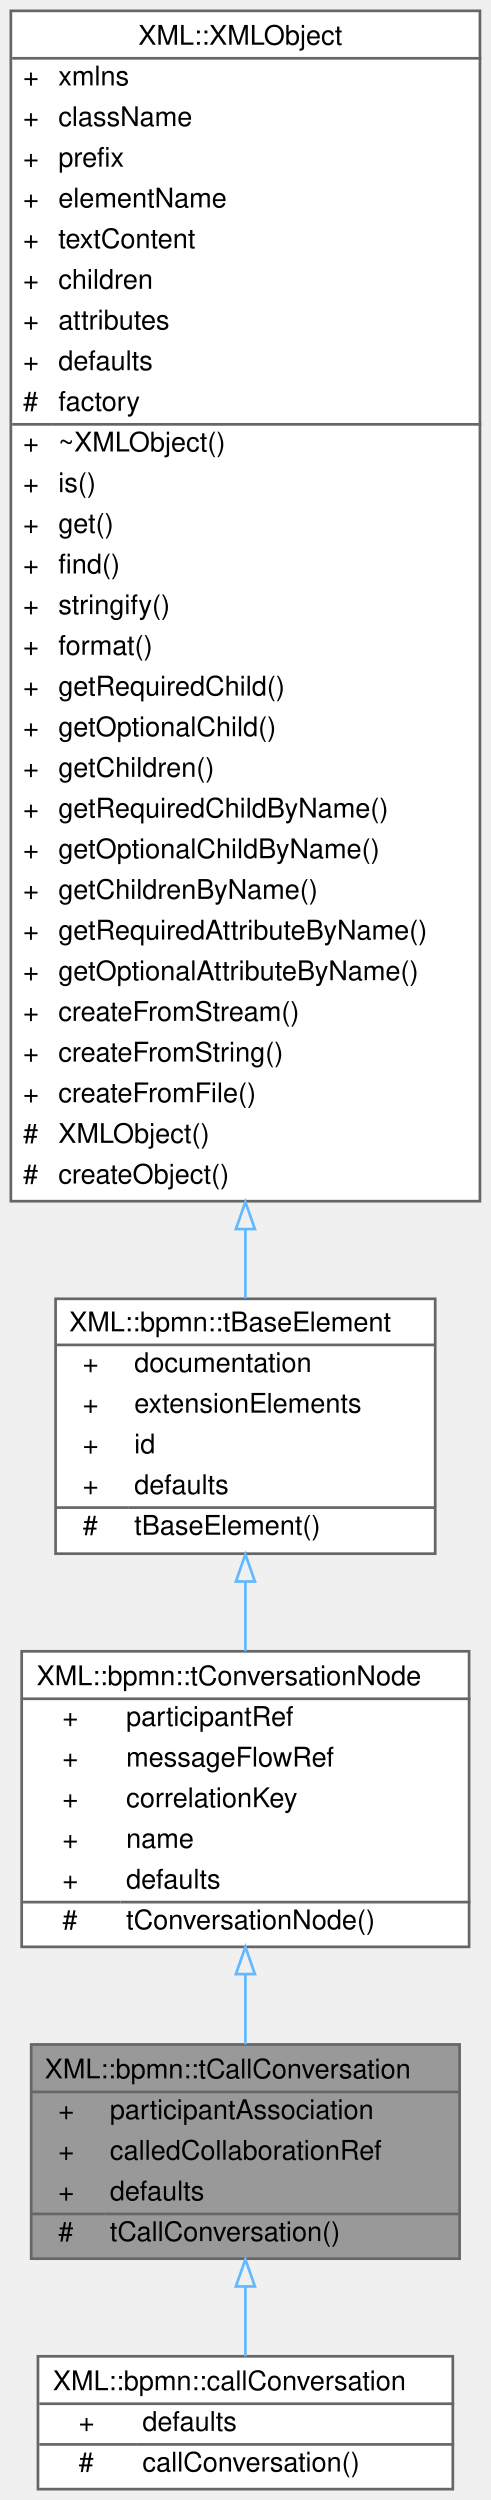
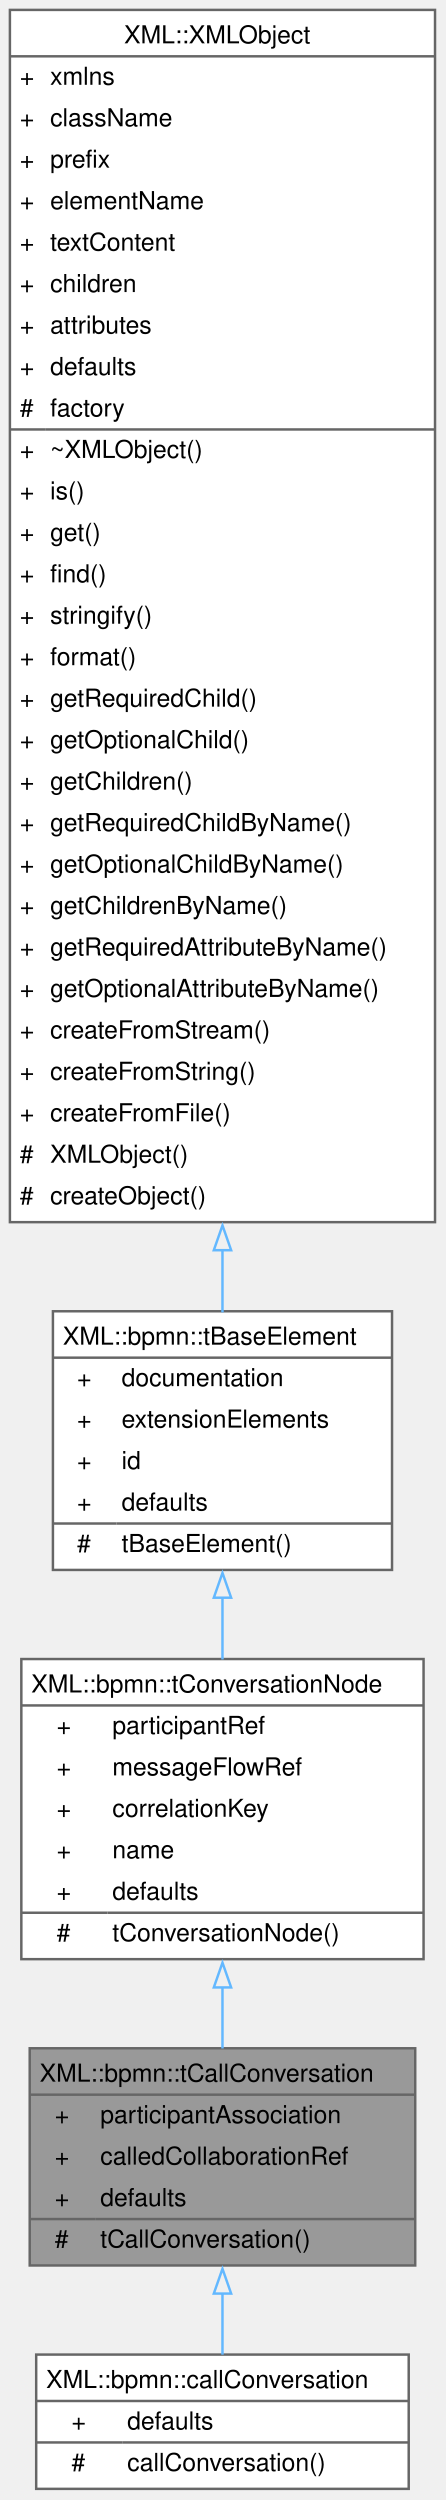
- <svg xmlns="http://www.w3.org/2000/svg" xmlns:xlink="http://www.w3.org/1999/xlink" width="181pt" height="922pt" viewBox="0.00 0.00 181.00 922.00">
-   <g id="graph0" class="graph" transform="scale(1 1) rotate(0) translate(4 918)">
+ <svg xmlns="http://www.w3.org/2000/svg" xmlns:xlink="http://www.w3.org/1999/xlink" width="180pt" height="1010pt" viewBox="0.00 0.00 180.00 1010.00">
+   <g id="graph0" class="graph" transform="scale(1 1) rotate(0) translate(4 1005.5)">
    <g id="Node000001" class="node">
      <g id="a_Node000001">
        <a xlink:title=" ">
-           <polygon fill="#999999" stroke="transparent" points="165.5,-164 7.5,-164 7.5,-85 165.5,-85 165.5,-164" />
-           <text text-anchor="start" x="12.5" y="-151.5" font-family="Helvetica,sans-Serif" font-size="10.00">XML::bpmn::tCallConversation</text>
-           <text text-anchor="start" x="17.5" y="-136.5" font-family="Helvetica,sans-Serif" font-size="10.00">+</text>
-           <text text-anchor="start" x="36.5" y="-136.5" font-family="Helvetica,sans-Serif" font-size="10.00">participantAssociation</text>
-           <text text-anchor="start" x="17.5" y="-121.5" font-family="Helvetica,sans-Serif" font-size="10.00">+</text>
-           <text text-anchor="start" x="36.5" y="-121.5" font-family="Helvetica,sans-Serif" font-size="10.00">calledCollaborationRef</text>
-           <text text-anchor="start" x="17.5" y="-106.5" font-family="Helvetica,sans-Serif" font-size="10.00">+</text>
-           <text text-anchor="start" x="36.5" y="-106.5" font-family="Helvetica,sans-Serif" font-size="10.00">defaults</text>
-           <text text-anchor="start" x="17.5" y="-91.5" font-family="Helvetica,sans-Serif" font-size="10.00">#</text>
-           <text text-anchor="start" x="36.5" y="-91.5" font-family="Helvetica,sans-Serif" font-size="10.00">tCallConversation()</text>
-           <polygon fill="#666666" stroke="#666666" points="7.5,-146.5 7.5,-146.5 165.5,-146.5 165.5,-146.5 7.5,-146.5" />
-           <polygon fill="#666666" stroke="#666666" points="7.5,-101.5 7.5,-101.5 34.5,-101.5 34.5,-101.5 7.5,-101.5" />
-           <polygon fill="#666666" stroke="#666666" points="34.5,-101.5 34.5,-101.5 165.5,-101.5 165.5,-101.5 34.5,-101.5" />
-           <polygon fill="none" stroke="#666666" points="7.5,-85 7.5,-164 165.5,-164 165.5,-85 7.5,-85" />
+           <polygon fill="#999999" stroke="none" points="163.75,-178 8,-178 8,-90.25 163.75,-90.25 163.75,-178" />
+           <text xml:space="preserve" text-anchor="start" x="12" y="-164.5" font-family="Helvetica,sans-Serif" font-size="10.00">XML::bpmn::tCallConversation</text>
+           <text xml:space="preserve" text-anchor="start" x="18.12" y="-147.75" font-family="Helvetica,sans-Serif" font-size="10.00">+</text>
+           <text xml:space="preserve" text-anchor="start" x="36.5" y="-147.75" font-family="Helvetica,sans-Serif" font-size="10.00">participantAssociation</text>
+           <text xml:space="preserve" text-anchor="start" x="18.12" y="-131" font-family="Helvetica,sans-Serif" font-size="10.00">+</text>
+           <text xml:space="preserve" text-anchor="start" x="36.5" y="-131" font-family="Helvetica,sans-Serif" font-size="10.00">calledCollaborationRef</text>
+           <text xml:space="preserve" text-anchor="start" x="18.12" y="-114.25" font-family="Helvetica,sans-Serif" font-size="10.00">+</text>
+           <text xml:space="preserve" text-anchor="start" x="36.5" y="-114.25" font-family="Helvetica,sans-Serif" font-size="10.00">defaults</text>
+           <text xml:space="preserve" text-anchor="start" x="18.12" y="-97.5" font-family="Helvetica,sans-Serif" font-size="10.00">#</text>
+           <text xml:space="preserve" text-anchor="start" x="36.5" y="-97.5" font-family="Helvetica,sans-Serif" font-size="10.00">tCallConversation()</text>
+           <polygon fill="#666666" stroke="#666666" points="8,-159.25 8,-159.25 163.75,-159.25 163.75,-159.25 8,-159.25" />
+           <polygon fill="#666666" stroke="#666666" points="8,-109 8,-109 34.5,-109 34.5,-109 8,-109" />
+           <polygon fill="#666666" stroke="#666666" points="34.5,-109 34.5,-109 163.75,-109 163.75,-109 34.5,-109" />
+           <polygon fill="none" stroke="#666666" points="8,-90.25 8,-178 163.75,-178 163.75,-90.25 8,-90.25" />
        </a>
      </g>
    </g>
    <g id="Node000005" class="node">
      <g id="a_Node000005">
        <a xlink:href="classXML_1_1bpmn_1_1callConversation.html" target="_top" xlink:title=" ">
-           <polygon fill="white" stroke="transparent" points="163,-49 10,-49 10,0 163,0 163,-49" />
-           <text text-anchor="start" x="15.5" y="-36.5" font-family="Helvetica,sans-Serif" font-size="10.00">XML::bpmn::callConversation</text>
-           <text text-anchor="start" x="25" y="-21.5" font-family="Helvetica,sans-Serif" font-size="10.00">+</text>
-           <text text-anchor="start" x="48.5" y="-21.5" font-family="Helvetica,sans-Serif" font-size="10.00">defaults</text>
-           <text text-anchor="start" x="25" y="-6.5" font-family="Helvetica,sans-Serif" font-size="10.00">#</text>
-           <text text-anchor="start" x="48.5" y="-6.5" font-family="Helvetica,sans-Serif" font-size="10.00">callConversation()</text>
-           <polygon fill="#666666" stroke="#666666" points="10.5,-31.5 10.5,-31.5 163.5,-31.5 163.5,-31.5 10.5,-31.5" />
-           <polygon fill="#666666" stroke="#666666" points="10.5,-16.5 10.5,-16.5 46.5,-16.5 46.5,-16.5 10.5,-16.5" />
-           <polygon fill="#666666" stroke="#666666" points="46.5,-16.5 46.5,-16.5 163.5,-16.5 163.5,-16.5 46.5,-16.5" />
-           <polygon fill="none" stroke="#666666" points="10,0 10,-49 163,-49 163,0 10,0" />
+           <polygon fill="white" stroke="none" points="161.12,-54.25 10.62,-54.25 10.62,0 161.12,0 161.12,-54.25" />
+           <text xml:space="preserve" text-anchor="start" x="14.62" y="-40.75" font-family="Helvetica,sans-Serif" font-size="10.00">XML::bpmn::callConversation</text>
+           <text xml:space="preserve" text-anchor="start" x="24.88" y="-24" font-family="Helvetica,sans-Serif" font-size="10.00">+</text>
+           <text xml:space="preserve" text-anchor="start" x="47.38" y="-24" font-family="Helvetica,sans-Serif" font-size="10.00">defaults</text>
+           <text xml:space="preserve" text-anchor="start" x="24.88" y="-7.25" font-family="Helvetica,sans-Serif" font-size="10.00">#</text>
+           <text xml:space="preserve" text-anchor="start" x="47.38" y="-7.25" font-family="Helvetica,sans-Serif" font-size="10.00">callConversation()</text>
+           <polygon fill="#666666" stroke="#666666" points="10.62,-35.5 10.62,-35.5 161.12,-35.5 161.12,-35.5 10.62,-35.5" />
+           <polygon fill="#666666" stroke="#666666" points="10.62,-18.75 10.62,-18.75 45.38,-18.75 45.38,-18.75 10.62,-18.75" />
+           <polygon fill="#666666" stroke="#666666" points="45.38,-18.75 45.38,-18.75 161.12,-18.75 161.12,-18.75 45.38,-18.75" />
+           <polygon fill="none" stroke="#666666" points="10.62,0 10.62,-54.25 161.12,-54.25 161.12,0 10.62,0" />
        </a>
      </g>
    </g>
    <g id="edge4_Node000001_Node000005" class="edge">
      <g id="a_edge4_Node000001_Node000005">
        <a xlink:title=" ">
-           <path fill="none" stroke="#63b8ff" d="M86.5,-74.72C86.5,-65.75 86.5,-56.78 86.5,-49" />
-           <polygon fill="none" stroke="#63b8ff" points="83,-74.77 86.5,-84.77 90,-74.77 83,-74.77" />
+           <path fill="none" stroke="#63b8ff" d="M85.88,-79.08C85.88,-70.42 85.88,-61.82 85.88,-54.21" />
+           <polygon fill="none" stroke="#63b8ff" points="82.38,-78.9 85.88,-88.9 89.38,-78.9 82.38,-78.9" />
        </a>
      </g>
    </g>
    <g id="Node000002" class="node">
      <g id="a_Node000002">
        <a xlink:href="classXML_1_1bpmn_1_1tConversationNode.html" target="_top" xlink:title=" ">
-           <polygon fill="white" stroke="transparent" points="169,-309 4,-309 4,-200 169,-200 169,-309" />
-           <text text-anchor="start" x="9.5" y="-296.5" font-family="Helvetica,sans-Serif" font-size="10.00">XML::bpmn::tConversationNode</text>
-           <text text-anchor="start" x="19" y="-281.5" font-family="Helvetica,sans-Serif" font-size="10.00">+</text>
-           <text text-anchor="start" x="42.5" y="-281.5" font-family="Helvetica,sans-Serif" font-size="10.00">participantRef</text>
-           <text text-anchor="start" x="19" y="-266.5" font-family="Helvetica,sans-Serif" font-size="10.00">+</text>
-           <text text-anchor="start" x="42.5" y="-266.5" font-family="Helvetica,sans-Serif" font-size="10.00">messageFlowRef</text>
-           <text text-anchor="start" x="19" y="-251.5" font-family="Helvetica,sans-Serif" font-size="10.00">+</text>
-           <text text-anchor="start" x="42.5" y="-251.5" font-family="Helvetica,sans-Serif" font-size="10.00">correlationKey</text>
-           <text text-anchor="start" x="19" y="-236.5" font-family="Helvetica,sans-Serif" font-size="10.00">+</text>
-           <text text-anchor="start" x="42.5" y="-236.5" font-family="Helvetica,sans-Serif" font-size="10.00">name</text>
-           <text text-anchor="start" x="19" y="-221.5" font-family="Helvetica,sans-Serif" font-size="10.00">+</text>
-           <text text-anchor="start" x="42.5" y="-221.5" font-family="Helvetica,sans-Serif" font-size="10.00">defaults</text>
-           <text text-anchor="start" x="19" y="-206.5" font-family="Helvetica,sans-Serif" font-size="10.00">#</text>
-           <text text-anchor="start" x="42.5" y="-206.5" font-family="Helvetica,sans-Serif" font-size="10.00">tConversationNode()</text>
-           <polygon fill="#666666" stroke="#666666" points="4.5,-291.5 4.5,-291.5 169.5,-291.5 169.5,-291.5 4.5,-291.5" />
-           <polygon fill="#666666" stroke="#666666" points="4.5,-216.5 4.5,-216.5 40.5,-216.5 40.5,-216.5 4.5,-216.5" />
-           <polygon fill="#666666" stroke="#666666" points="40.5,-216.5 40.5,-216.5 169.5,-216.5 169.5,-216.5 40.5,-216.5" />
-           <polygon fill="none" stroke="#666666" points="4,-200 4,-309 169,-309 169,-200 4,-200" />
+           <polygon fill="white" stroke="none" points="167.12,-335.25 4.62,-335.25 4.62,-214 167.12,-214 167.12,-335.25" />
+           <text xml:space="preserve" text-anchor="start" x="8.62" y="-321.75" font-family="Helvetica,sans-Serif" font-size="10.00">XML::bpmn::tConversationNode</text>
+           <text xml:space="preserve" text-anchor="start" x="18.88" y="-305" font-family="Helvetica,sans-Serif" font-size="10.00">+</text>
+           <text xml:space="preserve" text-anchor="start" x="41.38" y="-305" font-family="Helvetica,sans-Serif" font-size="10.00">participantRef</text>
+           <text xml:space="preserve" text-anchor="start" x="18.88" y="-288.25" font-family="Helvetica,sans-Serif" font-size="10.00">+</text>
+           <text xml:space="preserve" text-anchor="start" x="41.38" y="-288.25" font-family="Helvetica,sans-Serif" font-size="10.00">messageFlowRef</text>
+           <text xml:space="preserve" text-anchor="start" x="18.88" y="-271.5" font-family="Helvetica,sans-Serif" font-size="10.00">+</text>
+           <text xml:space="preserve" text-anchor="start" x="41.38" y="-271.5" font-family="Helvetica,sans-Serif" font-size="10.00">correlationKey</text>
+           <text xml:space="preserve" text-anchor="start" x="18.88" y="-254.75" font-family="Helvetica,sans-Serif" font-size="10.00">+</text>
+           <text xml:space="preserve" text-anchor="start" x="41.38" y="-254.75" font-family="Helvetica,sans-Serif" font-size="10.00">name</text>
+           <text xml:space="preserve" text-anchor="start" x="18.88" y="-238" font-family="Helvetica,sans-Serif" font-size="10.00">+</text>
+           <text xml:space="preserve" text-anchor="start" x="41.38" y="-238" font-family="Helvetica,sans-Serif" font-size="10.00">defaults</text>
+           <text xml:space="preserve" text-anchor="start" x="18.88" y="-221.25" font-family="Helvetica,sans-Serif" font-size="10.00">#</text>
+           <text xml:space="preserve" text-anchor="start" x="41.38" y="-221.25" font-family="Helvetica,sans-Serif" font-size="10.00">tConversationNode()</text>
+           <polygon fill="#666666" stroke="#666666" points="4.62,-316.5 4.62,-316.5 167.12,-316.5 167.12,-316.5 4.62,-316.5" />
+           <polygon fill="#666666" stroke="#666666" points="4.62,-232.75 4.62,-232.75 39.38,-232.75 39.38,-232.75 4.62,-232.75" />
+           <polygon fill="#666666" stroke="#666666" points="39.38,-232.75 39.38,-232.75 167.12,-232.75 167.12,-232.75 39.38,-232.75" />
+           <polygon fill="none" stroke="#666666" points="4.62,-214 4.62,-335.25 167.12,-335.25 167.12,-214 4.62,-214" />
        </a>
      </g>
    </g>
    <g id="edge1_Node000001_Node000002" class="edge">
      <g id="a_edge1_Node000001_Node000002">
        <a xlink:title=" ">
-           <path fill="none" stroke="#63b8ff" d="M86.5,-189.7C86.5,-180.93 86.5,-172.16 86.5,-164.03" />
-           <polygon fill="none" stroke="#63b8ff" points="83,-189.96 86.5,-199.96 90,-189.96 83,-189.96" />
+           <path fill="none" stroke="#63b8ff" d="M85.88,-202.6C85.88,-194.16 85.88,-185.76 85.88,-177.89" />
+           <polygon fill="none" stroke="#63b8ff" points="82.38,-202.57 85.88,-212.57 89.38,-202.57 82.38,-202.57" />
        </a>
      </g>
    </g>
    <g id="Node000003" class="node">
      <g id="a_Node000003">
        <a xlink:href="classXML_1_1bpmn_1_1tBaseElement.html" target="_top" xlink:title=" ">
-           <polygon fill="white" stroke="transparent" points="156.5,-439 16.5,-439 16.5,-345 156.5,-345 156.5,-439" />
-           <text text-anchor="start" x="21.5" y="-427" font-family="Helvetica,sans-Serif" font-size="10.00">XML::bpmn::tBaseElement</text>
-           <text text-anchor="start" x="26.5" y="-412" font-family="Helvetica,sans-Serif" font-size="10.00">+</text>
-           <text text-anchor="start" x="45.5" y="-412" font-family="Helvetica,sans-Serif" font-size="10.00">documentation</text>
-           <text text-anchor="start" x="26.5" y="-397" font-family="Helvetica,sans-Serif" font-size="10.00">+</text>
-           <text text-anchor="start" x="45.5" y="-397" font-family="Helvetica,sans-Serif" font-size="10.00">extensionElements</text>
-           <text text-anchor="start" x="26.5" y="-382" font-family="Helvetica,sans-Serif" font-size="10.00">+</text>
-           <text text-anchor="start" x="45.5" y="-382" font-family="Helvetica,sans-Serif" font-size="10.00">id</text>
-           <text text-anchor="start" x="26.5" y="-367" font-family="Helvetica,sans-Serif" font-size="10.00">+</text>
-           <text text-anchor="start" x="45.5" y="-367" font-family="Helvetica,sans-Serif" font-size="10.00">defaults</text>
-           <text text-anchor="start" x="26.5" y="-352" font-family="Helvetica,sans-Serif" font-size="10.00">#</text>
-           <text text-anchor="start" x="45.5" y="-352" font-family="Helvetica,sans-Serif" font-size="10.00">tBaseElement()</text>
-           <polygon fill="#666666" stroke="#666666" points="16.5,-422 16.5,-422 156.5,-422 156.5,-422 16.5,-422" />
-           <polygon fill="#666666" stroke="#666666" points="16.5,-362 16.5,-362 43.5,-362 43.5,-362 16.5,-362" />
-           <polygon fill="#666666" stroke="#666666" points="43.5,-362 43.5,-362 156.5,-362 156.5,-362 43.5,-362" />
-           <polygon fill="none" stroke="#666666" points="16.5,-345 16.5,-439 156.5,-439 156.5,-345 16.5,-345" />
+           <polygon fill="white" stroke="none" points="154.38,-475.75 17.38,-475.75 17.38,-371.25 154.38,-371.25 154.38,-475.75" />
+           <text xml:space="preserve" text-anchor="start" x="21.38" y="-462.25" font-family="Helvetica,sans-Serif" font-size="10.00">XML::bpmn::tBaseElement</text>
+           <text xml:space="preserve" text-anchor="start" x="27.12" y="-445.5" font-family="Helvetica,sans-Serif" font-size="10.00">+</text>
+           <text xml:space="preserve" text-anchor="start" x="45.12" y="-445.5" font-family="Helvetica,sans-Serif" font-size="10.00">documentation</text>
+           <text xml:space="preserve" text-anchor="start" x="27.12" y="-428.75" font-family="Helvetica,sans-Serif" font-size="10.00">+</text>
+           <text xml:space="preserve" text-anchor="start" x="45.12" y="-428.75" font-family="Helvetica,sans-Serif" font-size="10.00">extensionElements</text>
+           <text xml:space="preserve" text-anchor="start" x="27.12" y="-412" font-family="Helvetica,sans-Serif" font-size="10.00">+</text>
+           <text xml:space="preserve" text-anchor="start" x="45.12" y="-412" font-family="Helvetica,sans-Serif" font-size="10.00">id</text>
+           <text xml:space="preserve" text-anchor="start" x="27.12" y="-395.25" font-family="Helvetica,sans-Serif" font-size="10.00">+</text>
+           <text xml:space="preserve" text-anchor="start" x="45.12" y="-395.25" font-family="Helvetica,sans-Serif" font-size="10.00">defaults</text>
+           <text xml:space="preserve" text-anchor="start" x="27.12" y="-378.5" font-family="Helvetica,sans-Serif" font-size="10.00">#</text>
+           <text xml:space="preserve" text-anchor="start" x="45.12" y="-378.5" font-family="Helvetica,sans-Serif" font-size="10.00">tBaseElement()</text>
+           <polygon fill="#666666" stroke="#666666" points="17.38,-457 17.38,-457 154.38,-457 154.38,-457 17.38,-457" />
+           <polygon fill="#666666" stroke="#666666" points="17.38,-390 17.38,-390 43.12,-390 43.12,-390 17.38,-390" />
+           <polygon fill="#666666" stroke="#666666" points="43.12,-390 43.12,-390 154.38,-390 154.38,-390 43.12,-390" />
+           <polygon fill="none" stroke="#666666" points="17.38,-371.25 17.38,-475.75 154.38,-475.75 154.38,-371.25 17.38,-371.25" />
        </a>
      </g>
    </g>
    <g id="edge2_Node000002_Node000003" class="edge">
      <g id="a_edge2_Node000002_Node000003">
        <a xlink:title=" ">
-           <path fill="none" stroke="#63b8ff" d="M86.5,-334.58C86.5,-326.12 86.5,-317.41 86.5,-309.01" />
-           <polygon fill="none" stroke="#63b8ff" points="83,-334.75 86.5,-344.75 90,-334.75 83,-334.75" />
+           <path fill="none" stroke="#63b8ff" d="M85.88,-360.31C85.88,-351.94 85.88,-343.38 85.88,-335.07" />
+           <polygon fill="none" stroke="#63b8ff" points="82.38,-360.03 85.88,-370.03 89.38,-360.03 82.38,-360.03" />
        </a>
      </g>
    </g>
    <g id="Node000004" class="node">
      <g id="a_Node000004">
        <a xlink:href="classXML_1_1XMLObject.html" target="_top" xlink:title="A class representing a node in an XML-tree.">
-           <polygon fill="white" stroke="transparent" points="173,-914 0,-914 0,-475 173,-475 173,-914" />
-           <text text-anchor="start" x="47" y="-901.5" font-family="Helvetica,sans-Serif" font-size="10.00">XML::XMLObject</text>
-           <text text-anchor="start" x="4.5" y="-886.5" font-family="Helvetica,sans-Serif" font-size="10.00">+</text>
-           <text text-anchor="start" x="17.5" y="-886.5" font-family="Helvetica,sans-Serif" font-size="10.00">xmlns</text>
-           <text text-anchor="start" x="4.5" y="-871.5" font-family="Helvetica,sans-Serif" font-size="10.00">+</text>
-           <text text-anchor="start" x="17.5" y="-871.5" font-family="Helvetica,sans-Serif" font-size="10.00">className</text>
-           <text text-anchor="start" x="4.5" y="-856.5" font-family="Helvetica,sans-Serif" font-size="10.00">+</text>
-           <text text-anchor="start" x="17.5" y="-856.5" font-family="Helvetica,sans-Serif" font-size="10.00">prefix</text>
-           <text text-anchor="start" x="4.5" y="-841.5" font-family="Helvetica,sans-Serif" font-size="10.00">+</text>
-           <text text-anchor="start" x="17.5" y="-841.5" font-family="Helvetica,sans-Serif" font-size="10.00">elementName</text>
-           <text text-anchor="start" x="4.5" y="-826.5" font-family="Helvetica,sans-Serif" font-size="10.00">+</text>
-           <text text-anchor="start" x="17.5" y="-826.5" font-family="Helvetica,sans-Serif" font-size="10.00">textContent</text>
-           <text text-anchor="start" x="4.5" y="-811.5" font-family="Helvetica,sans-Serif" font-size="10.00">+</text>
-           <text text-anchor="start" x="17.5" y="-811.5" font-family="Helvetica,sans-Serif" font-size="10.00">children</text>
-           <text text-anchor="start" x="4.5" y="-796.5" font-family="Helvetica,sans-Serif" font-size="10.00">+</text>
-           <text text-anchor="start" x="17.5" y="-796.5" font-family="Helvetica,sans-Serif" font-size="10.00">attributes</text>
-           <text text-anchor="start" x="4.5" y="-781.5" font-family="Helvetica,sans-Serif" font-size="10.00">+</text>
-           <text text-anchor="start" x="17.5" y="-781.5" font-family="Helvetica,sans-Serif" font-size="10.00">defaults</text>
-           <text text-anchor="start" x="4.5" y="-766.5" font-family="Helvetica,sans-Serif" font-size="10.00">#</text>
-           <text text-anchor="start" x="17.5" y="-766.5" font-family="Helvetica,sans-Serif" font-size="10.00">factory</text>
-           <text text-anchor="start" x="4.5" y="-751.5" font-family="Helvetica,sans-Serif" font-size="10.00">+</text>
-           <text text-anchor="start" x="17.5" y="-751.5" font-family="Helvetica,sans-Serif" font-size="10.00">~XMLObject()</text>
-           <text text-anchor="start" x="4.5" y="-736.5" font-family="Helvetica,sans-Serif" font-size="10.00">+</text>
-           <text text-anchor="start" x="17.5" y="-736.5" font-family="Helvetica,sans-Serif" font-size="10.00">is()</text>
-           <text text-anchor="start" x="4.5" y="-721.5" font-family="Helvetica,sans-Serif" font-size="10.00">+</text>
-           <text text-anchor="start" x="17.5" y="-721.5" font-family="Helvetica,sans-Serif" font-size="10.00">get()</text>
-           <text text-anchor="start" x="4.5" y="-706.5" font-family="Helvetica,sans-Serif" font-size="10.00">+</text>
-           <text text-anchor="start" x="17.5" y="-706.5" font-family="Helvetica,sans-Serif" font-size="10.00">find()</text>
-           <text text-anchor="start" x="4.5" y="-691.5" font-family="Helvetica,sans-Serif" font-size="10.00">+</text>
-           <text text-anchor="start" x="17.5" y="-691.5" font-family="Helvetica,sans-Serif" font-size="10.00">stringify()</text>
-           <text text-anchor="start" x="4.5" y="-676.5" font-family="Helvetica,sans-Serif" font-size="10.00">+</text>
-           <text text-anchor="start" x="17.5" y="-676.5" font-family="Helvetica,sans-Serif" font-size="10.00">format()</text>
-           <text text-anchor="start" x="4.5" y="-661.5" font-family="Helvetica,sans-Serif" font-size="10.00">+</text>
-           <text text-anchor="start" x="17.5" y="-661.5" font-family="Helvetica,sans-Serif" font-size="10.00">getRequiredChild()</text>
-           <text text-anchor="start" x="4.5" y="-646.5" font-family="Helvetica,sans-Serif" font-size="10.00">+</text>
-           <text text-anchor="start" x="17.5" y="-646.5" font-family="Helvetica,sans-Serif" font-size="10.00">getOptionalChild()</text>
-           <text text-anchor="start" x="4.5" y="-631.5" font-family="Helvetica,sans-Serif" font-size="10.00">+</text>
-           <text text-anchor="start" x="17.5" y="-631.5" font-family="Helvetica,sans-Serif" font-size="10.00">getChildren()</text>
-           <text text-anchor="start" x="4.5" y="-616.5" font-family="Helvetica,sans-Serif" font-size="10.00">+</text>
-           <text text-anchor="start" x="17.5" y="-616.5" font-family="Helvetica,sans-Serif" font-size="10.00">getRequiredChildByName()</text>
-           <text text-anchor="start" x="4.5" y="-601.5" font-family="Helvetica,sans-Serif" font-size="10.00">+</text>
-           <text text-anchor="start" x="17.5" y="-601.5" font-family="Helvetica,sans-Serif" font-size="10.00">getOptionalChildByName()</text>
-           <text text-anchor="start" x="4.5" y="-586.5" font-family="Helvetica,sans-Serif" font-size="10.00">+</text>
-           <text text-anchor="start" x="17.5" y="-586.5" font-family="Helvetica,sans-Serif" font-size="10.00">getChildrenByName()</text>
-           <text text-anchor="start" x="4.5" y="-571.5" font-family="Helvetica,sans-Serif" font-size="10.00">+</text>
-           <text text-anchor="start" x="17.5" y="-571.5" font-family="Helvetica,sans-Serif" font-size="10.00">getRequiredAttributeByName()</text>
-           <text text-anchor="start" x="4.5" y="-556.5" font-family="Helvetica,sans-Serif" font-size="10.00">+</text>
-           <text text-anchor="start" x="17.5" y="-556.5" font-family="Helvetica,sans-Serif" font-size="10.00">getOptionalAttributeByName()</text>
-           <text text-anchor="start" x="4.5" y="-541.5" font-family="Helvetica,sans-Serif" font-size="10.00">+</text>
-           <text text-anchor="start" x="17.5" y="-541.5" font-family="Helvetica,sans-Serif" font-size="10.00">createFromStream()</text>
-           <text text-anchor="start" x="4.5" y="-526.5" font-family="Helvetica,sans-Serif" font-size="10.00">+</text>
-           <text text-anchor="start" x="17.5" y="-526.5" font-family="Helvetica,sans-Serif" font-size="10.00">createFromString()</text>
-           <text text-anchor="start" x="4.5" y="-511.5" font-family="Helvetica,sans-Serif" font-size="10.00">+</text>
-           <text text-anchor="start" x="17.5" y="-511.5" font-family="Helvetica,sans-Serif" font-size="10.00">createFromFile()</text>
-           <text text-anchor="start" x="4.5" y="-496.5" font-family="Helvetica,sans-Serif" font-size="10.00">#</text>
-           <text text-anchor="start" x="17.5" y="-496.5" font-family="Helvetica,sans-Serif" font-size="10.00">XMLObject()</text>
-           <text text-anchor="start" x="4.5" y="-481.5" font-family="Helvetica,sans-Serif" font-size="10.00">#</text>
-           <text text-anchor="start" x="17.5" y="-481.5" font-family="Helvetica,sans-Serif" font-size="10.00">createObject()</text>
-           <polygon fill="#666666" stroke="#666666" points="0.5,-896.5 0.5,-896.5 173.5,-896.5 173.5,-896.5 0.5,-896.5" />
-           <polygon fill="#666666" stroke="#666666" points="0.5,-761.5 0.5,-761.5 15.5,-761.5 15.5,-761.5 0.5,-761.5" />
-           <polygon fill="#666666" stroke="#666666" points="15.5,-761.5 15.5,-761.5 173.5,-761.5 173.5,-761.5 15.5,-761.5" />
-           <polygon fill="none" stroke="#666666" points="0,-475 0,-914 173,-914 173,-475 0,-475" />
+           <polygon fill="white" stroke="none" points="171.75,-1001.5 0,-1001.5 0,-511.75 171.75,-511.75 171.75,-1001.5" />
+           <text xml:space="preserve" text-anchor="start" x="46.12" y="-988" font-family="Helvetica,sans-Serif" font-size="10.00">XML::XMLObject</text>
+           <text xml:space="preserve" text-anchor="start" x="4" y="-971.25" font-family="Helvetica,sans-Serif" font-size="10.00">+</text>
+           <text xml:space="preserve" text-anchor="start" x="16.25" y="-971.25" font-family="Helvetica,sans-Serif" font-size="10.00">xmlns</text>
+           <text xml:space="preserve" text-anchor="start" x="4" y="-954.5" font-family="Helvetica,sans-Serif" font-size="10.00">+</text>
+           <text xml:space="preserve" text-anchor="start" x="16.25" y="-954.5" font-family="Helvetica,sans-Serif" font-size="10.00">className</text>
+           <text xml:space="preserve" text-anchor="start" x="4" y="-937.75" font-family="Helvetica,sans-Serif" font-size="10.00">+</text>
+           <text xml:space="preserve" text-anchor="start" x="16.25" y="-937.75" font-family="Helvetica,sans-Serif" font-size="10.00">prefix</text>
+           <text xml:space="preserve" text-anchor="start" x="4" y="-921" font-family="Helvetica,sans-Serif" font-size="10.00">+</text>
+           <text xml:space="preserve" text-anchor="start" x="16.25" y="-921" font-family="Helvetica,sans-Serif" font-size="10.00">elementName</text>
+           <text xml:space="preserve" text-anchor="start" x="4" y="-904.25" font-family="Helvetica,sans-Serif" font-size="10.00">+</text>
+           <text xml:space="preserve" text-anchor="start" x="16.25" y="-904.25" font-family="Helvetica,sans-Serif" font-size="10.00">textContent</text>
+           <text xml:space="preserve" text-anchor="start" x="4" y="-887.5" font-family="Helvetica,sans-Serif" font-size="10.00">+</text>
+           <text xml:space="preserve" text-anchor="start" x="16.25" y="-887.5" font-family="Helvetica,sans-Serif" font-size="10.00">children</text>
+           <text xml:space="preserve" text-anchor="start" x="4" y="-870.75" font-family="Helvetica,sans-Serif" font-size="10.00">+</text>
+           <text xml:space="preserve" text-anchor="start" x="16.25" y="-870.75" font-family="Helvetica,sans-Serif" font-size="10.00">attributes</text>
+           <text xml:space="preserve" text-anchor="start" x="4" y="-854" font-family="Helvetica,sans-Serif" font-size="10.00">+</text>
+           <text xml:space="preserve" text-anchor="start" x="16.25" y="-854" font-family="Helvetica,sans-Serif" font-size="10.00">defaults</text>
+           <text xml:space="preserve" text-anchor="start" x="4" y="-837.25" font-family="Helvetica,sans-Serif" font-size="10.00">#</text>
+           <text xml:space="preserve" text-anchor="start" x="16.25" y="-837.25" font-family="Helvetica,sans-Serif" font-size="10.00">factory</text>
+           <text xml:space="preserve" text-anchor="start" x="4" y="-820.5" font-family="Helvetica,sans-Serif" font-size="10.00">+</text>
+           <text xml:space="preserve" text-anchor="start" x="16.25" y="-820.5" font-family="Helvetica,sans-Serif" font-size="10.00">~XMLObject()</text>
+           <text xml:space="preserve" text-anchor="start" x="4" y="-803.75" font-family="Helvetica,sans-Serif" font-size="10.00">+</text>
+           <text xml:space="preserve" text-anchor="start" x="16.25" y="-803.75" font-family="Helvetica,sans-Serif" font-size="10.00">is()</text>
+           <text xml:space="preserve" text-anchor="start" x="4" y="-787" font-family="Helvetica,sans-Serif" font-size="10.00">+</text>
+           <text xml:space="preserve" text-anchor="start" x="16.25" y="-787" font-family="Helvetica,sans-Serif" font-size="10.00">get()</text>
+           <text xml:space="preserve" text-anchor="start" x="4" y="-770.25" font-family="Helvetica,sans-Serif" font-size="10.00">+</text>
+           <text xml:space="preserve" text-anchor="start" x="16.25" y="-770.25" font-family="Helvetica,sans-Serif" font-size="10.00">find()</text>
+           <text xml:space="preserve" text-anchor="start" x="4" y="-753.5" font-family="Helvetica,sans-Serif" font-size="10.00">+</text>
+           <text xml:space="preserve" text-anchor="start" x="16.25" y="-753.5" font-family="Helvetica,sans-Serif" font-size="10.00">stringify()</text>
+           <text xml:space="preserve" text-anchor="start" x="4" y="-736.75" font-family="Helvetica,sans-Serif" font-size="10.00">+</text>
+           <text xml:space="preserve" text-anchor="start" x="16.25" y="-736.75" font-family="Helvetica,sans-Serif" font-size="10.00">format()</text>
+           <text xml:space="preserve" text-anchor="start" x="4" y="-720" font-family="Helvetica,sans-Serif" font-size="10.00">+</text>
+           <text xml:space="preserve" text-anchor="start" x="16.25" y="-720" font-family="Helvetica,sans-Serif" font-size="10.00">getRequiredChild()</text>
+           <text xml:space="preserve" text-anchor="start" x="4" y="-703.25" font-family="Helvetica,sans-Serif" font-size="10.00">+</text>
+           <text xml:space="preserve" text-anchor="start" x="16.25" y="-703.25" font-family="Helvetica,sans-Serif" font-size="10.00">getOptionalChild()</text>
+           <text xml:space="preserve" text-anchor="start" x="4" y="-686.5" font-family="Helvetica,sans-Serif" font-size="10.00">+</text>
+           <text xml:space="preserve" text-anchor="start" x="16.25" y="-686.5" font-family="Helvetica,sans-Serif" font-size="10.00">getChildren()</text>
+           <text xml:space="preserve" text-anchor="start" x="4" y="-669.75" font-family="Helvetica,sans-Serif" font-size="10.00">+</text>
+           <text xml:space="preserve" text-anchor="start" x="16.25" y="-669.75" font-family="Helvetica,sans-Serif" font-size="10.00">getRequiredChildByName()</text>
+           <text xml:space="preserve" text-anchor="start" x="4" y="-653" font-family="Helvetica,sans-Serif" font-size="10.00">+</text>
+           <text xml:space="preserve" text-anchor="start" x="16.25" y="-653" font-family="Helvetica,sans-Serif" font-size="10.00">getOptionalChildByName()</text>
+           <text xml:space="preserve" text-anchor="start" x="4" y="-636.25" font-family="Helvetica,sans-Serif" font-size="10.00">+</text>
+           <text xml:space="preserve" text-anchor="start" x="16.25" y="-636.25" font-family="Helvetica,sans-Serif" font-size="10.00">getChildrenByName()</text>
+           <text xml:space="preserve" text-anchor="start" x="4" y="-619.5" font-family="Helvetica,sans-Serif" font-size="10.00">+</text>
+           <text xml:space="preserve" text-anchor="start" x="16.25" y="-619.5" font-family="Helvetica,sans-Serif" font-size="10.00">getRequiredAttributeByName()</text>
+           <text xml:space="preserve" text-anchor="start" x="4" y="-602.75" font-family="Helvetica,sans-Serif" font-size="10.00">+</text>
+           <text xml:space="preserve" text-anchor="start" x="16.25" y="-602.75" font-family="Helvetica,sans-Serif" font-size="10.00">getOptionalAttributeByName()</text>
+           <text xml:space="preserve" text-anchor="start" x="4" y="-586" font-family="Helvetica,sans-Serif" font-size="10.00">+</text>
+           <text xml:space="preserve" text-anchor="start" x="16.25" y="-586" font-family="Helvetica,sans-Serif" font-size="10.00">createFromStream()</text>
+           <text xml:space="preserve" text-anchor="start" x="4" y="-569.25" font-family="Helvetica,sans-Serif" font-size="10.00">+</text>
+           <text xml:space="preserve" text-anchor="start" x="16.25" y="-569.25" font-family="Helvetica,sans-Serif" font-size="10.00">createFromString()</text>
+           <text xml:space="preserve" text-anchor="start" x="4" y="-552.5" font-family="Helvetica,sans-Serif" font-size="10.00">+</text>
+           <text xml:space="preserve" text-anchor="start" x="16.25" y="-552.5" font-family="Helvetica,sans-Serif" font-size="10.00">createFromFile()</text>
+           <text xml:space="preserve" text-anchor="start" x="4" y="-535.75" font-family="Helvetica,sans-Serif" font-size="10.00">#</text>
+           <text xml:space="preserve" text-anchor="start" x="16.25" y="-535.75" font-family="Helvetica,sans-Serif" font-size="10.00">XMLObject()</text>
+           <text xml:space="preserve" text-anchor="start" x="4" y="-519" font-family="Helvetica,sans-Serif" font-size="10.00">#</text>
+           <text xml:space="preserve" text-anchor="start" x="16.25" y="-519" font-family="Helvetica,sans-Serif" font-size="10.00">createObject()</text>
+           <polygon fill="#666666" stroke="#666666" points="0,-982.75 0,-982.75 171.75,-982.75 171.75,-982.75 0,-982.75" />
+           <polygon fill="#666666" stroke="#666666" points="0,-832 0,-832 14.25,-832 14.25,-832 0,-832" />
+           <polygon fill="#666666" stroke="#666666" points="14.25,-832 14.25,-832 171.75,-832 171.75,-832 14.25,-832" />
+           <polygon fill="none" stroke="#666666" points="0,-511.75 0,-1001.5 171.75,-1001.5 171.75,-511.75 0,-511.75" />
        </a>
      </g>
    </g>
    <g id="edge3_Node000003_Node000004" class="edge">
      <g id="a_edge3_Node000003_Node000004">
        <a xlink:title=" ">
-           <path fill="none" stroke="#63b8ff" d="M86.5,-464.65C86.5,-455.56 86.5,-447 86.5,-439.18" />
-           <polygon fill="none" stroke="#63b8ff" points="83,-464.72 86.5,-474.72 90,-464.72 83,-464.72" />
+           <path fill="none" stroke="#63b8ff" d="M85.88,-500.68C85.88,-491.65 85.88,-483.13 85.88,-475.28" />
+           <polygon fill="none" stroke="#63b8ff" points="82.38,-500.42 85.88,-510.42 89.38,-500.42 82.38,-500.42" />
        </a>
      </g>
    </g>
  </g>
</svg>
